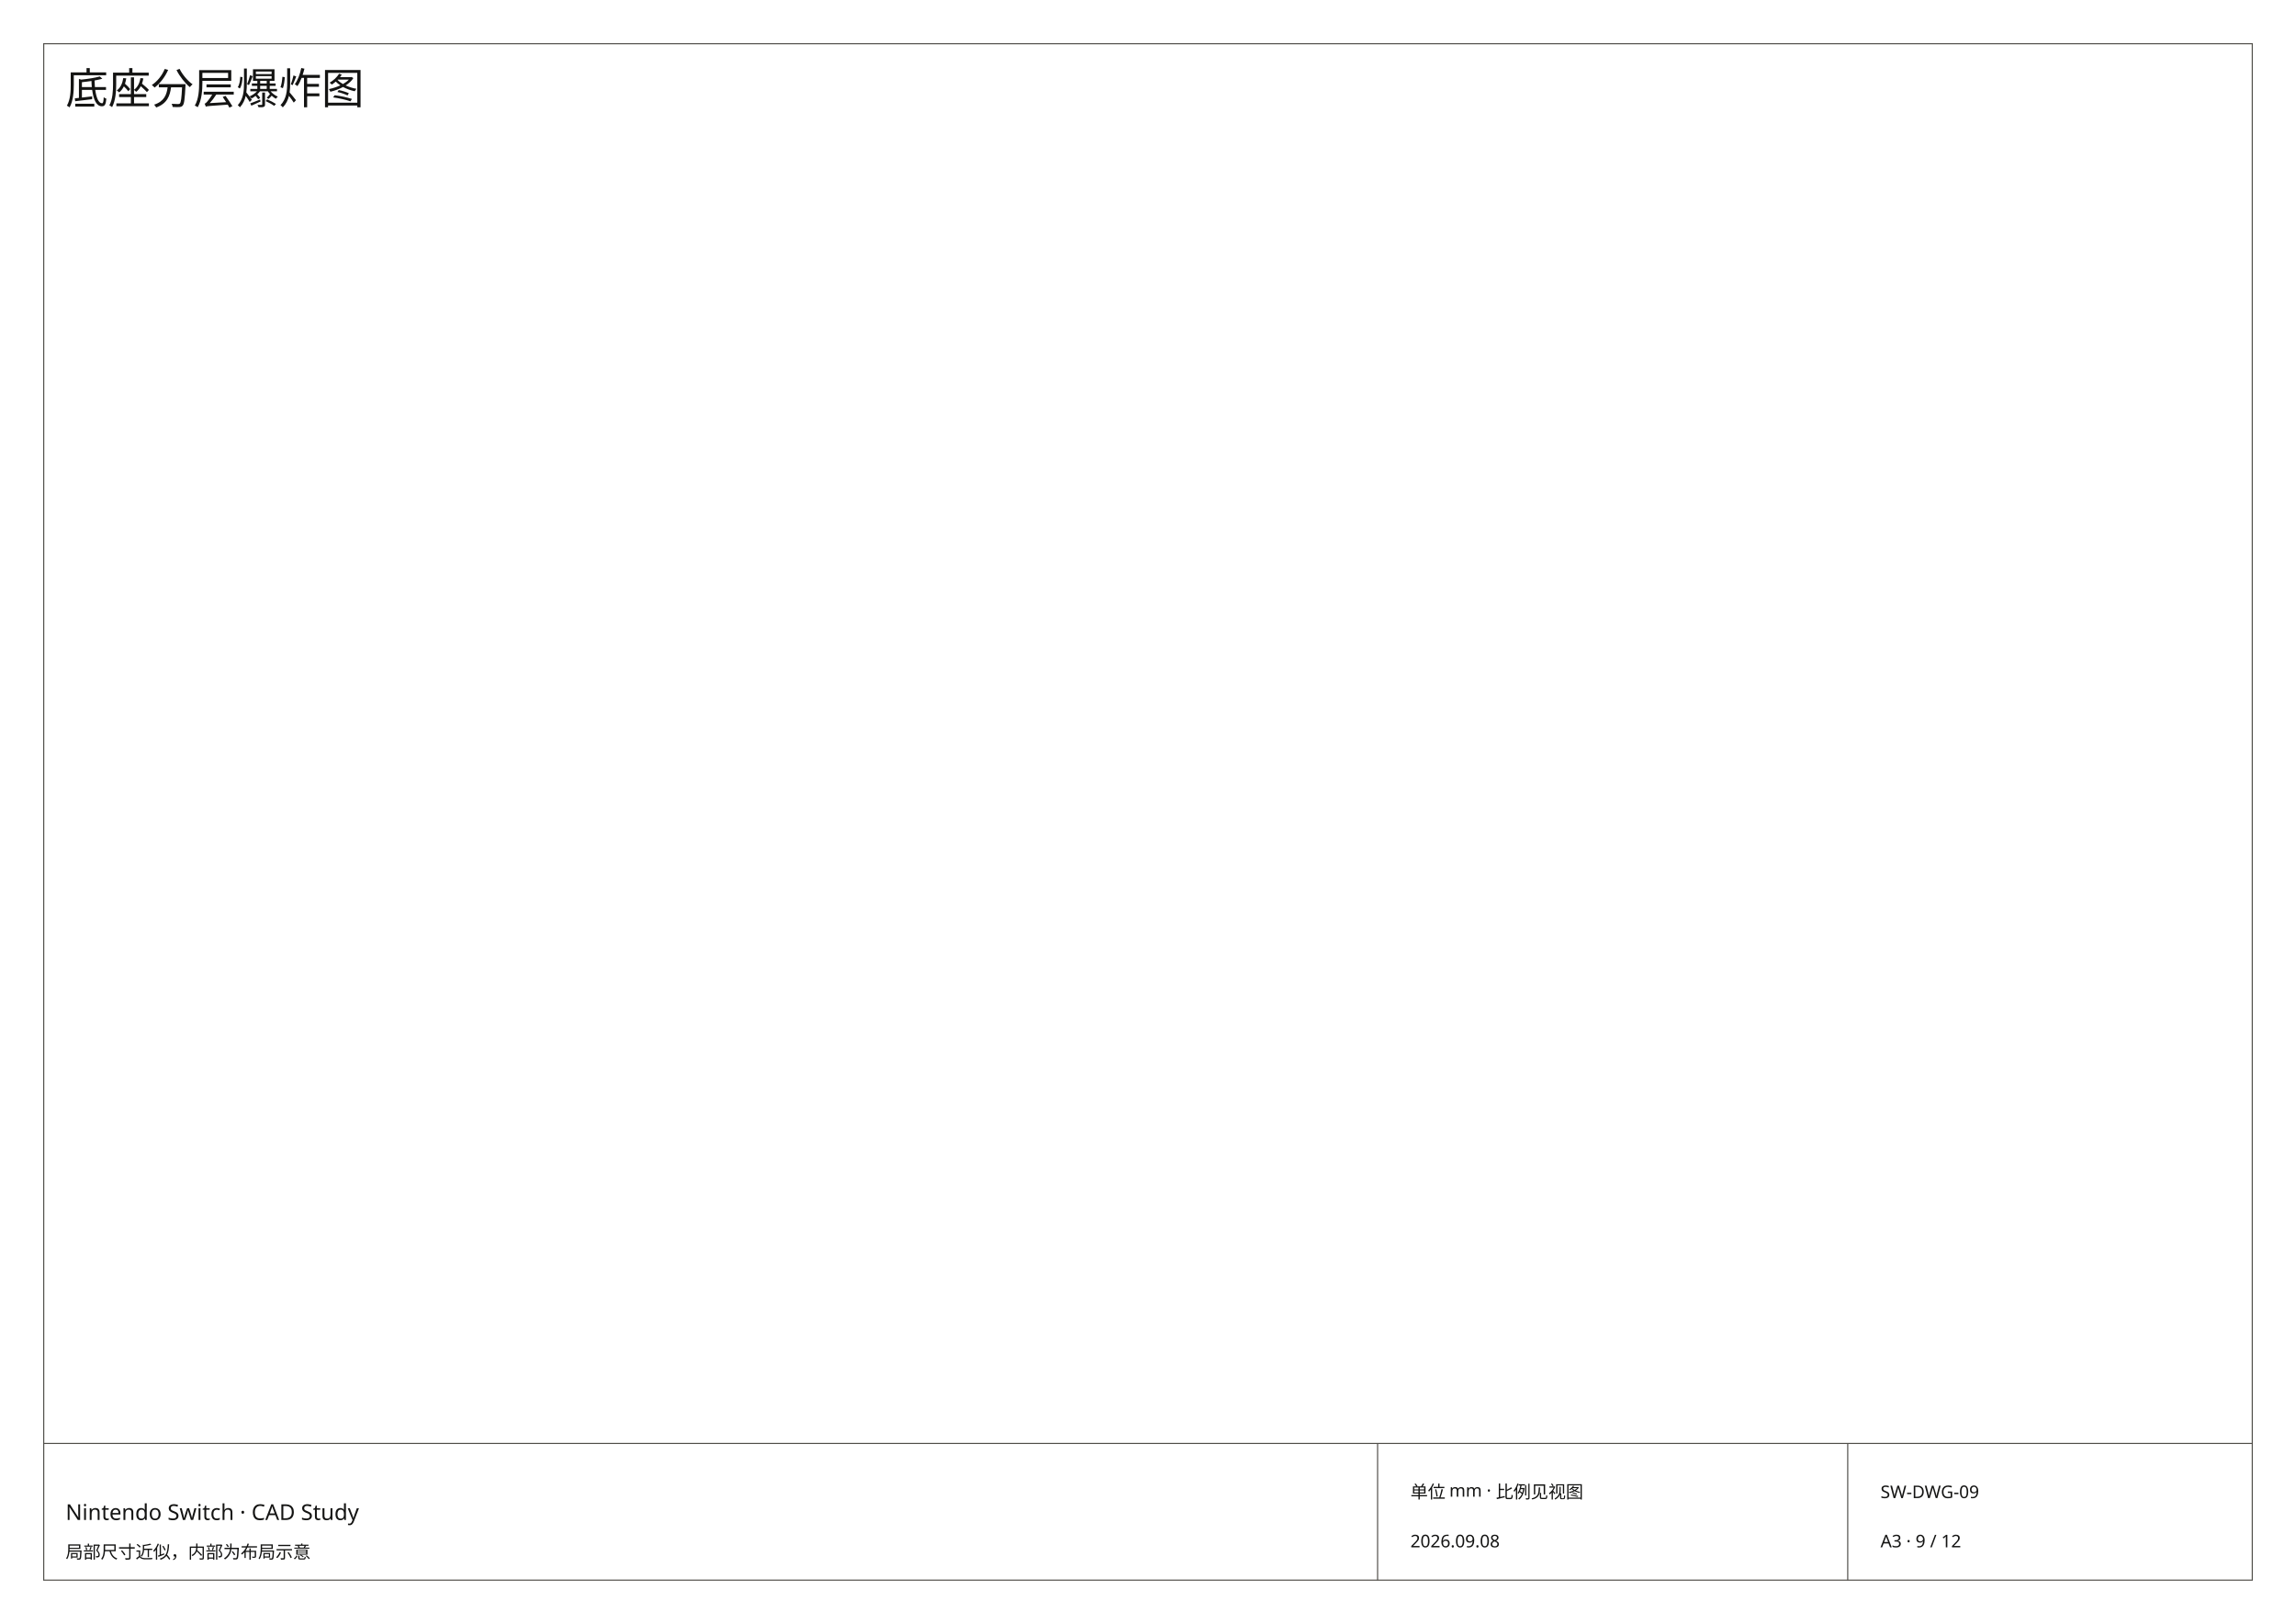
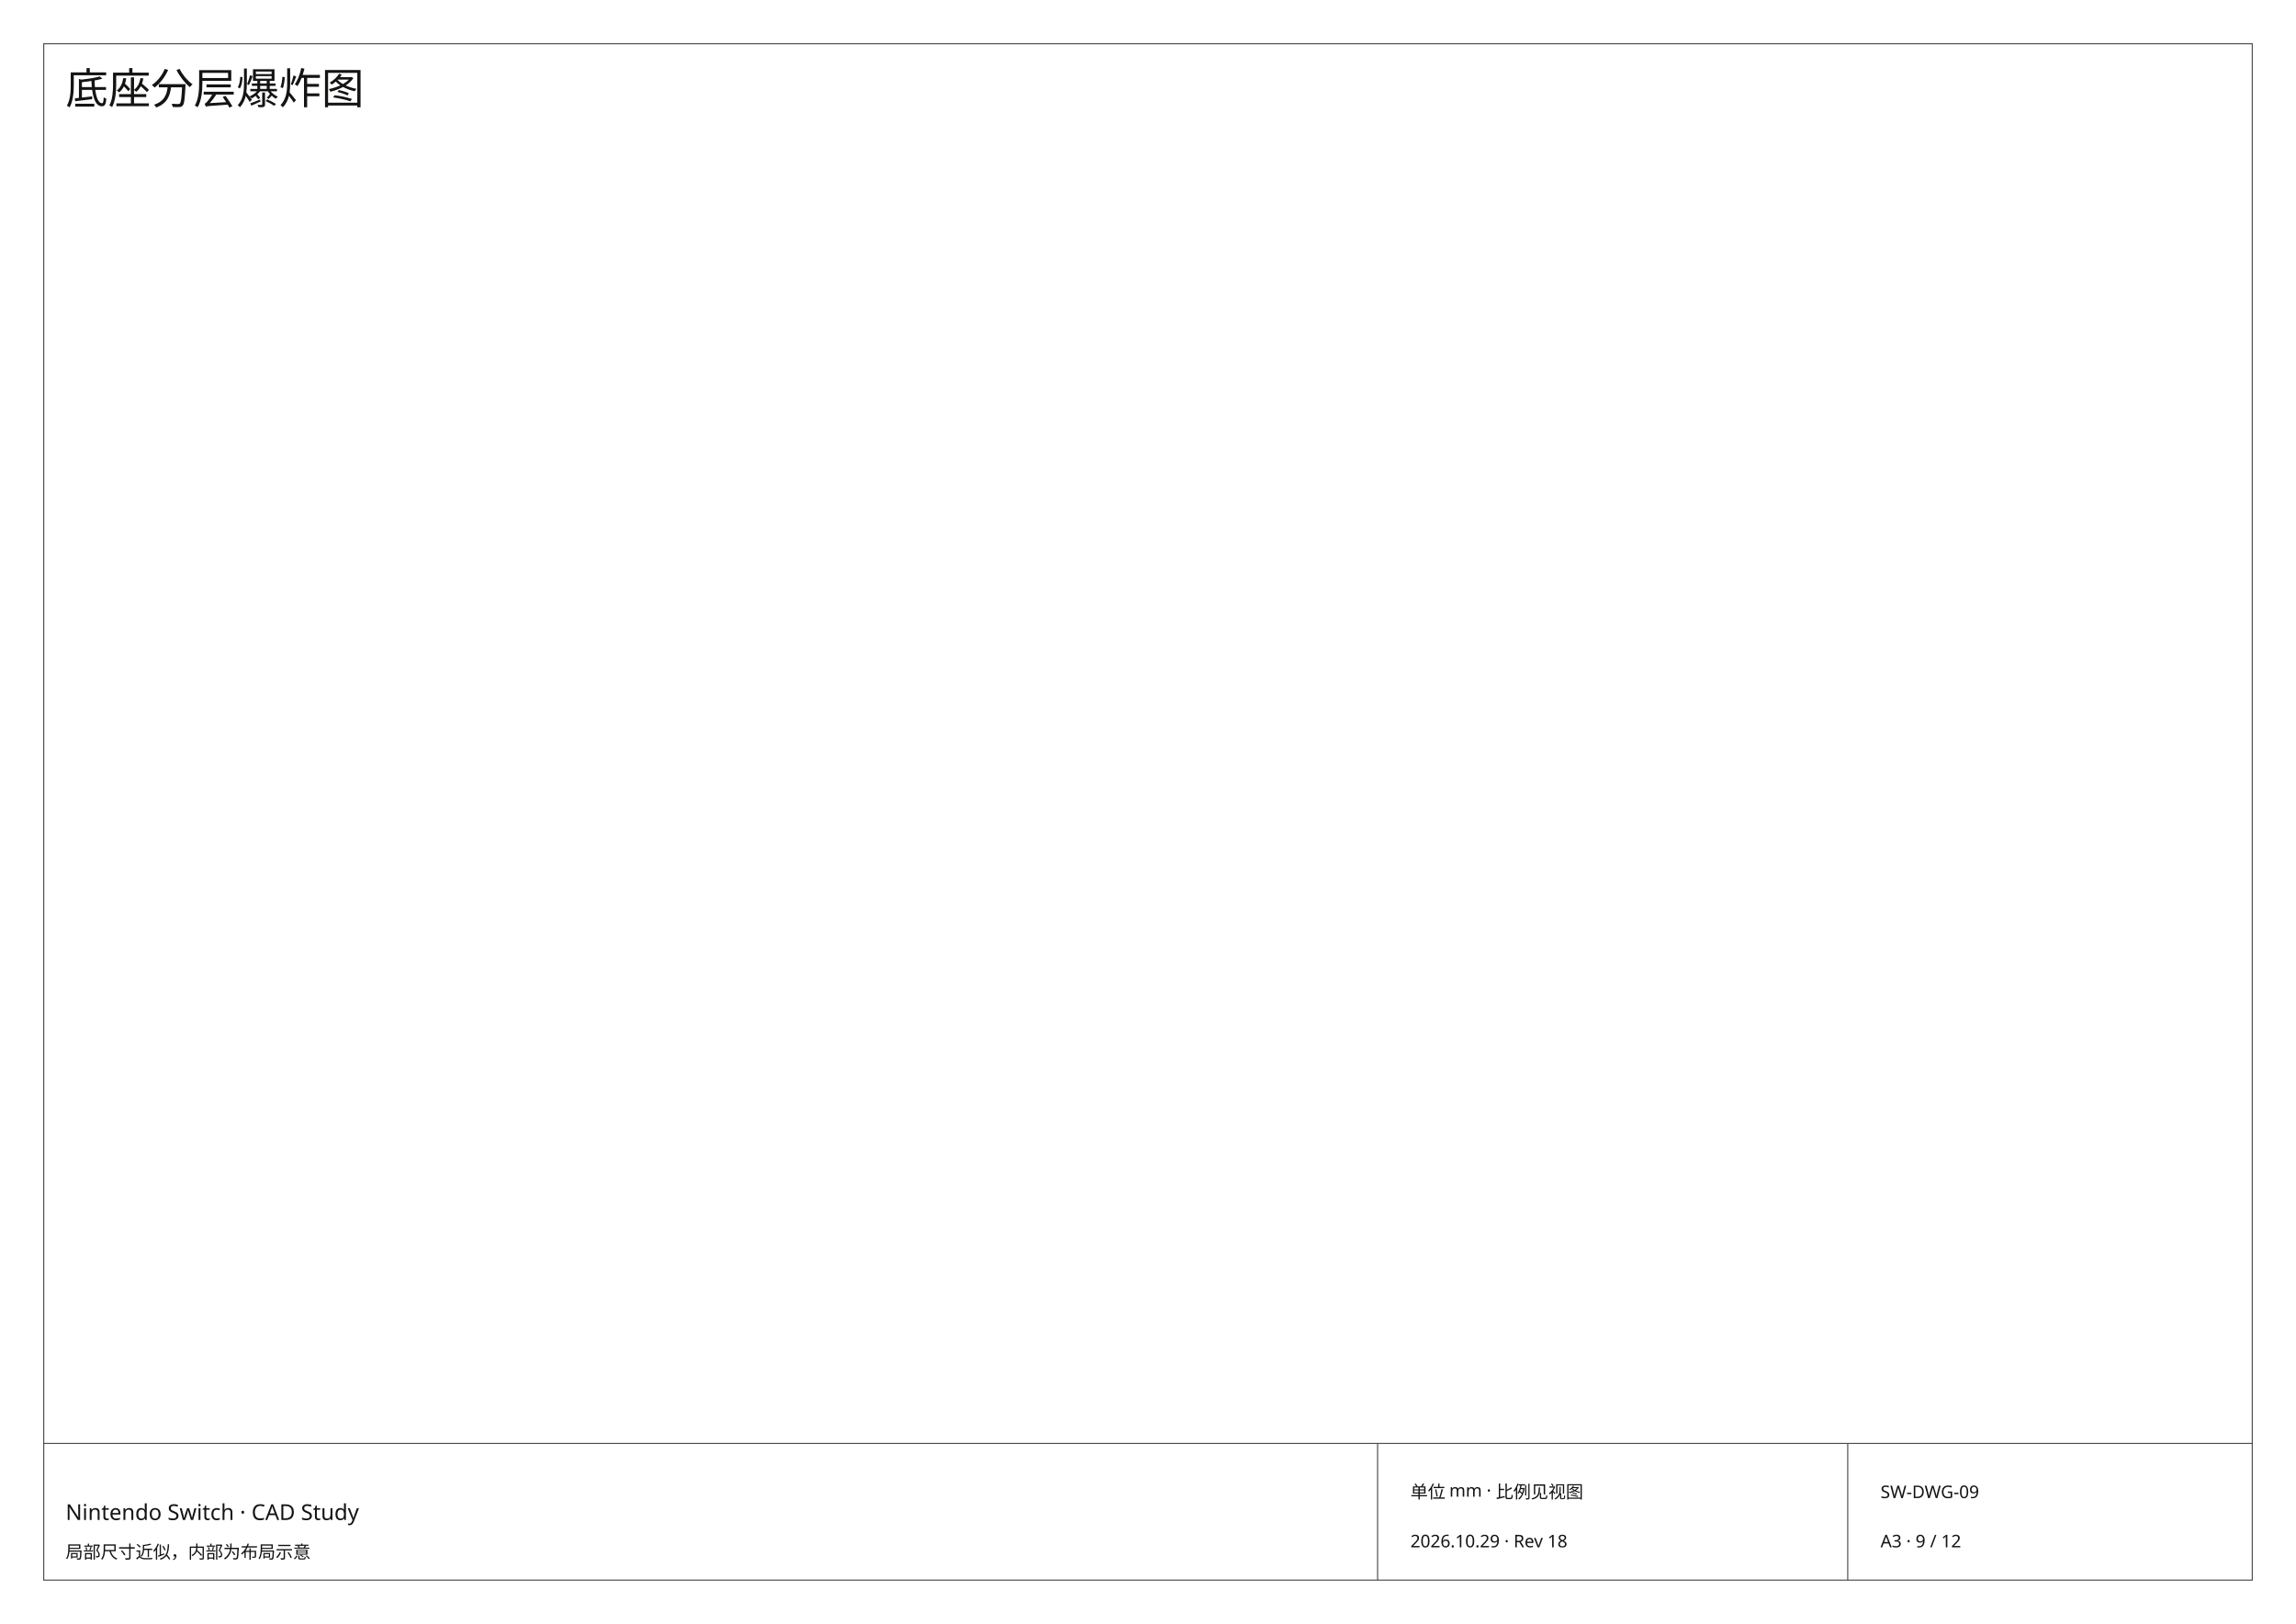
<svg xmlns="http://www.w3.org/2000/svg" width="420mm" height="297mm" viewBox="0 0 420 297">
  <g fill="none" stroke="#504e49" stroke-width=".2">
    <rect x="8" y="8" width="404" height="281" />
    <path d="M 8 264 H 412 M 252 264 V 289 M 338 264 V 289" />
  </g>
  <g font-family="TsangerJinKai02" fill="#141413">
    <text x="12" y="19" font-size="7.8">底座分层爆炸图</text>
    <text x="12" y="278" font-size="4.0">Nintendo Switch · CAD Study</text>
    <text x="12" y="285" font-size="3.2">局部尺寸近似，内部为布局示意</text>
    <text x="258" y="274" font-size="3.2">单位 mm · 比例见视图</text>
-     <text x="258" y="283" font-size="3.2">2026.09.08</text>
+     <text x="258" y="283" font-size="3.2">2026.10.29 · Rev 18</text>
    <text x="344" y="274" font-size="3.2">SW-DWG-09</text>
    <text x="344" y="283" font-size="3.2">A3 · 9 / 12</text>
  </g>
</svg>
